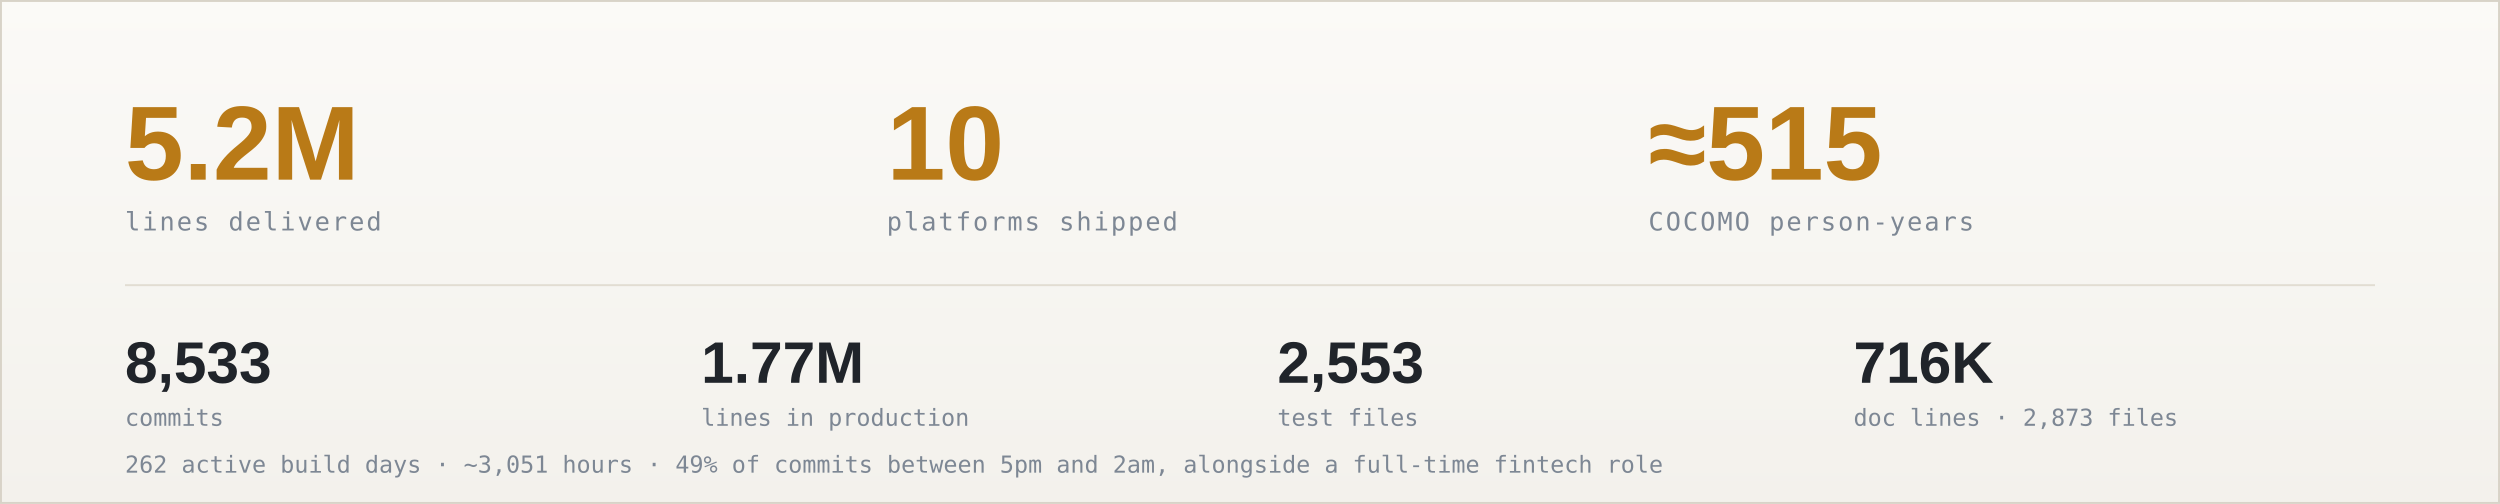
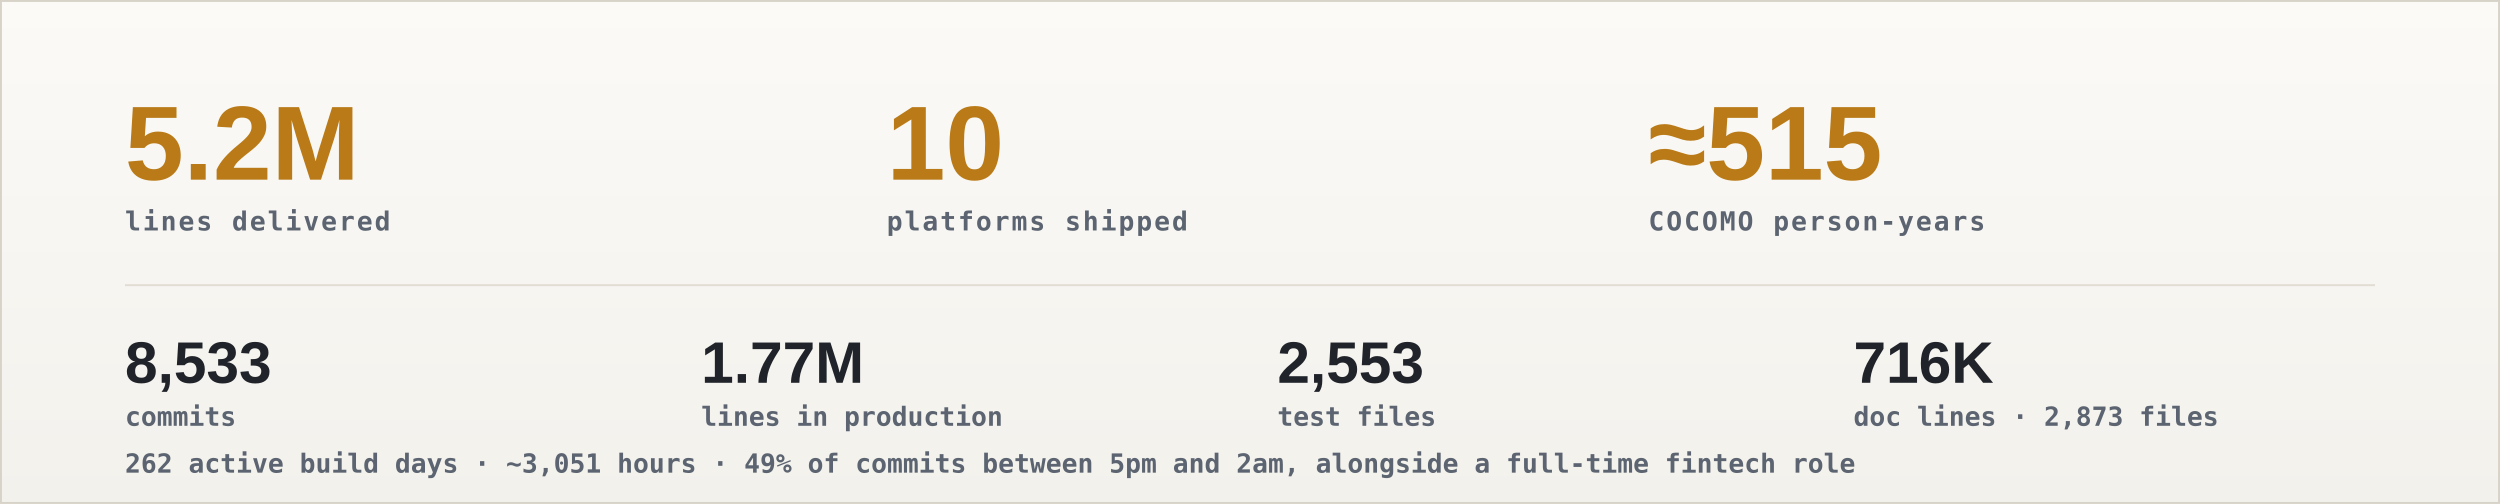
<svg xmlns="http://www.w3.org/2000/svg" width="1280" height="258" viewBox="0 0 1280 258" role="img" aria-label="5.2 million lines delivered, 10 platforms shipped, about 515 COCOMO person-years. 8,533 commits, 1.77 million lines in production, 2,553 test files, 716 thousand doc lines. 262 active days, about 3,050 hours, 49 percent between 5pm and 2am">
  <defs>
    <linearGradient id="g" x1="0" y1="0" x2="0" y2="1">
      <stop offset="0" stop-color="#fbfaf7" />
      <stop offset="1" stop-color="#f3f1ec" />
    </linearGradient>
  </defs>
  <rect width="1280" height="258" fill="url(#g)" />
  <rect x="0.5" y="0.5" width="1279" height="257" fill="none" stroke="#d8d3c8" />
  <text x="64" y="92" font-family="Avenir Next, Helvetica Neue, Arial, sans-serif" font-size="54" font-weight="700" fill="#b97a17">5.2M</text>
-   <text x="64" y="118" font-family="SF Mono, Menlo, Consolas, monospace" font-size="13" letter-spacing="1" fill="#7d8794">lines delivered</text>
+   <text x="64" y="118" font-family="SF Mono, Menlo, Consolas, monospace" font-size="13.5" font-weight="600" letter-spacing="1" fill="#5b6470">lines delivered</text>
  <text x="454" y="92" font-family="Avenir Next, Helvetica Neue, Arial, sans-serif" font-size="54" font-weight="700" fill="#b97a17">10</text>
-   <text x="454" y="118" font-family="SF Mono, Menlo, Consolas, monospace" font-size="13" letter-spacing="1" fill="#7d8794">platforms shipped</text>
+   <text x="454" y="118" font-family="SF Mono, Menlo, Consolas, monospace" font-size="13.5" font-weight="600" letter-spacing="1" fill="#5b6470">platforms shipped</text>
  <text x="844" y="92" font-family="Avenir Next, Helvetica Neue, Arial, sans-serif" font-size="54" font-weight="700" fill="#b97a17">≈515</text>
-   <text x="844" y="118" font-family="SF Mono, Menlo, Consolas, monospace" font-size="13" letter-spacing="1" fill="#7d8794">COCOMO person-years</text>
+   <text x="844" y="118" font-family="SF Mono, Menlo, Consolas, monospace" font-size="13.5" font-weight="600" letter-spacing="1" fill="#5b6470">COCOMO person-years</text>
  <line x1="64" y1="146" x2="1216" y2="146" stroke="#e2ddd2" />
  <text x="64" y="196" font-family="Avenir Next, Helvetica Neue, Arial, sans-serif" font-size="30" font-weight="700" fill="#20242a">8,533</text>
-   <text x="64" y="218" font-family="SF Mono, Menlo, Consolas, monospace" font-size="12" fill="#7d8794">commits</text>
+   <text x="64" y="218" font-family="SF Mono, Menlo, Consolas, monospace" font-size="13.5" font-weight="600" fill="#5b6470">commits</text>
  <text x="359" y="196" font-family="Avenir Next, Helvetica Neue, Arial, sans-serif" font-size="30" font-weight="700" fill="#20242a">1.77M</text>
-   <text x="359" y="218" font-family="SF Mono, Menlo, Consolas, monospace" font-size="12" fill="#7d8794">lines in production</text>
+   <text x="359" y="218" font-family="SF Mono, Menlo, Consolas, monospace" font-size="13.5" font-weight="600" fill="#5b6470">lines in production</text>
  <text x="654" y="196" font-family="Avenir Next, Helvetica Neue, Arial, sans-serif" font-size="30" font-weight="700" fill="#20242a">2,553</text>
-   <text x="654" y="218" font-family="SF Mono, Menlo, Consolas, monospace" font-size="12" fill="#7d8794">test files</text>
+   <text x="654" y="218" font-family="SF Mono, Menlo, Consolas, monospace" font-size="13.5" font-weight="600" fill="#5b6470">test files</text>
  <text x="949" y="196" font-family="Avenir Next, Helvetica Neue, Arial, sans-serif" font-size="30" font-weight="700" fill="#20242a">716K</text>
-   <text x="949" y="218" font-family="SF Mono, Menlo, Consolas, monospace" font-size="12" fill="#7d8794">doc lines · 2,873 files</text>
-   <text x="64" y="242" font-family="SF Mono, Menlo, Consolas, monospace" font-size="12" fill="#7d8794">262 active build days · ~3,051 hours · 49% of commits between 5pm and 2am, alongside a full-time fintech role</text>
+   <text x="949" y="218" font-family="SF Mono, Menlo, Consolas, monospace" font-size="13.5" font-weight="600" fill="#5b6470">doc lines · 2,873 files</text>
+   <text x="64" y="242" font-family="SF Mono, Menlo, Consolas, monospace" font-size="13.5" font-weight="600" fill="#5b6470">262 active build days · ~3,051 hours · 49% of commits between 5pm and 2am, alongside a full-time fintech role</text>
</svg>
